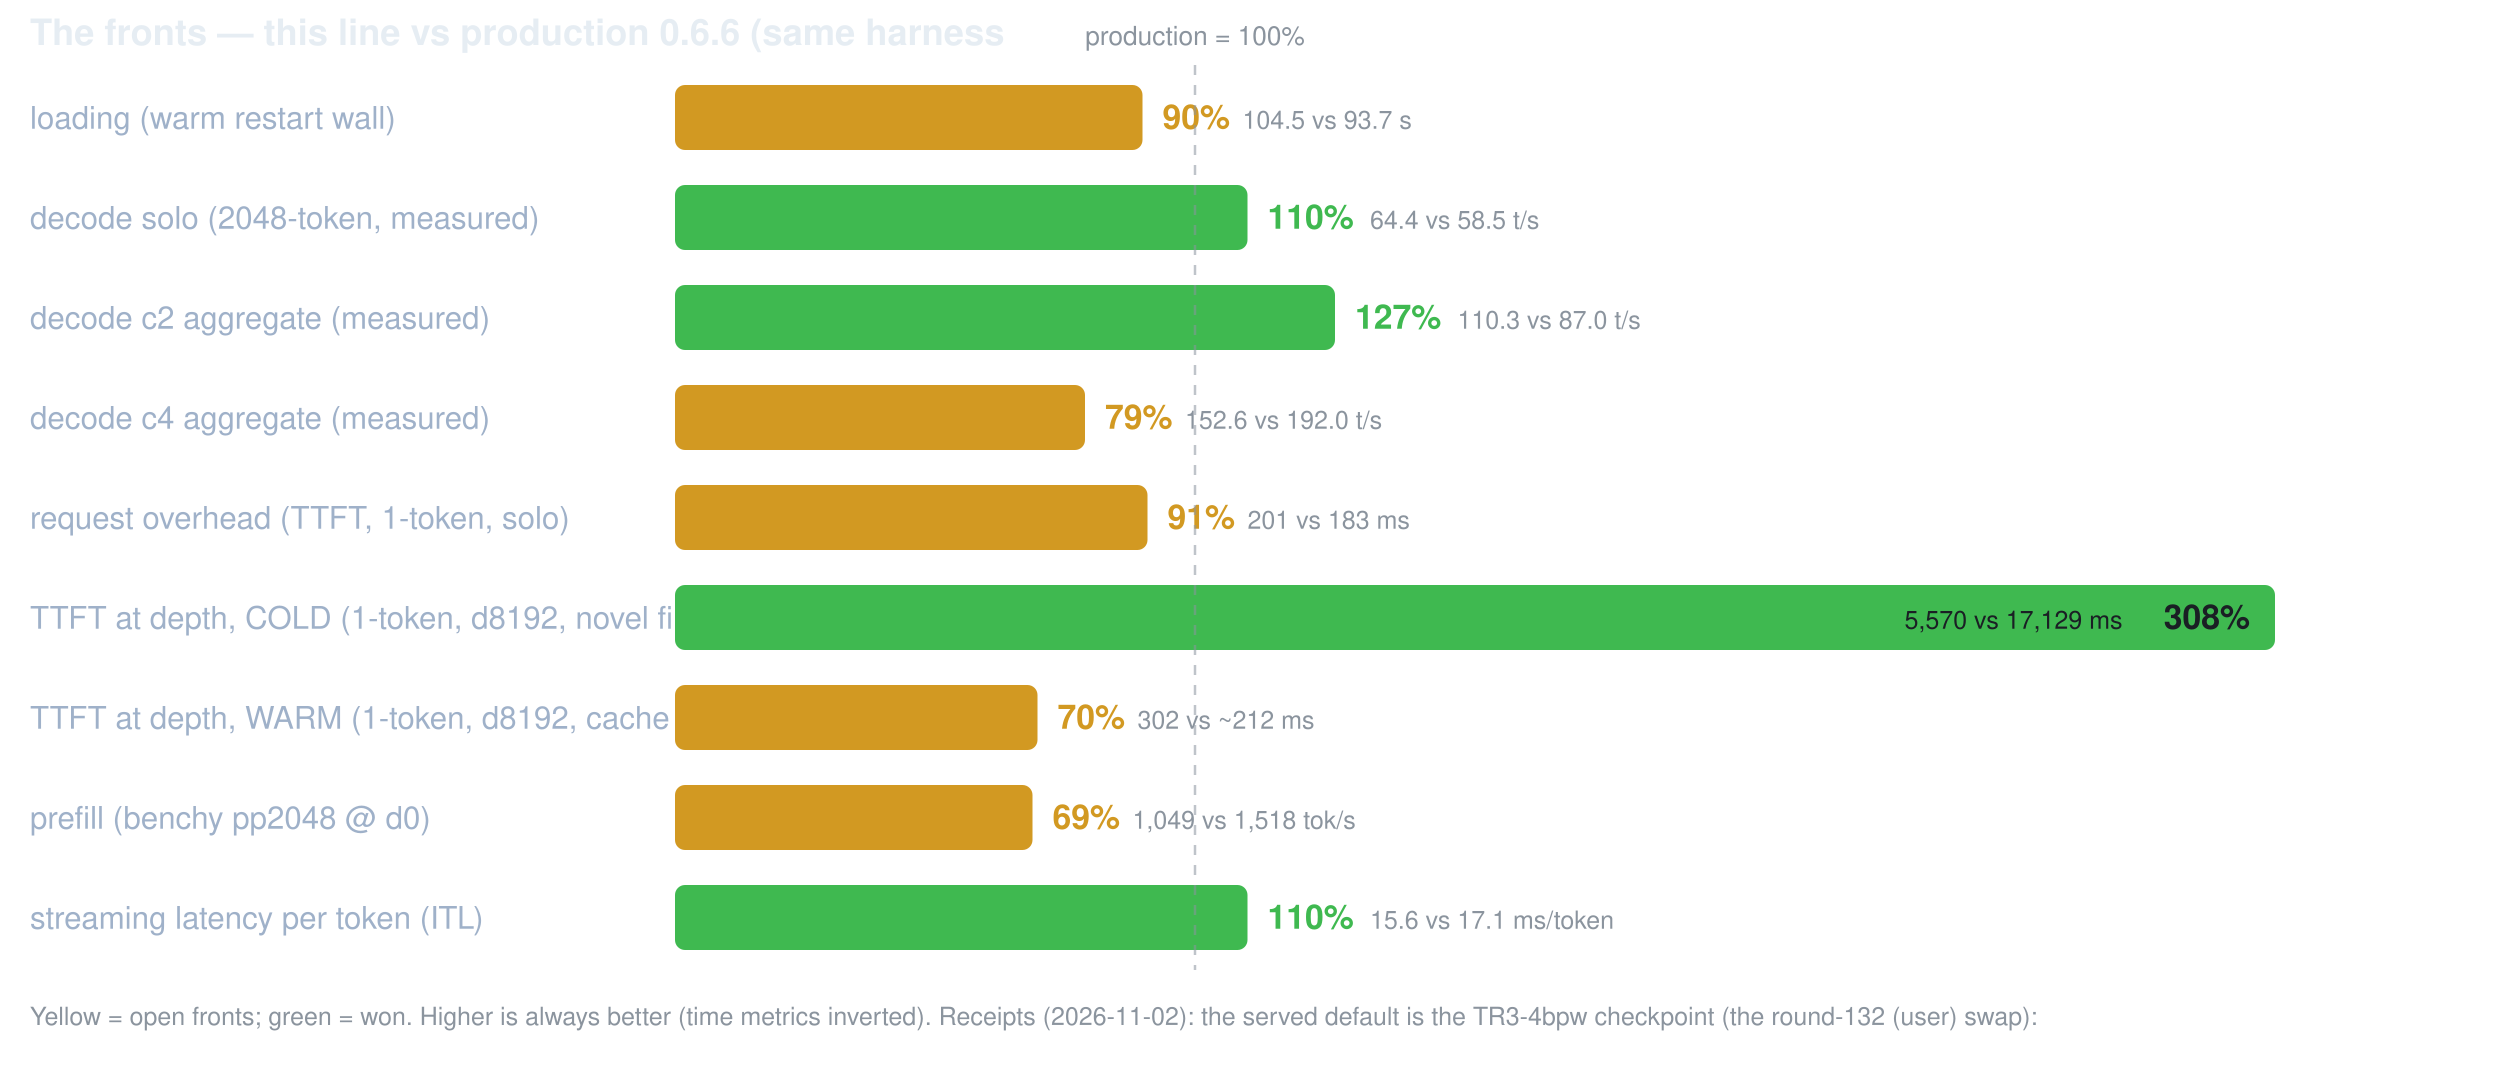
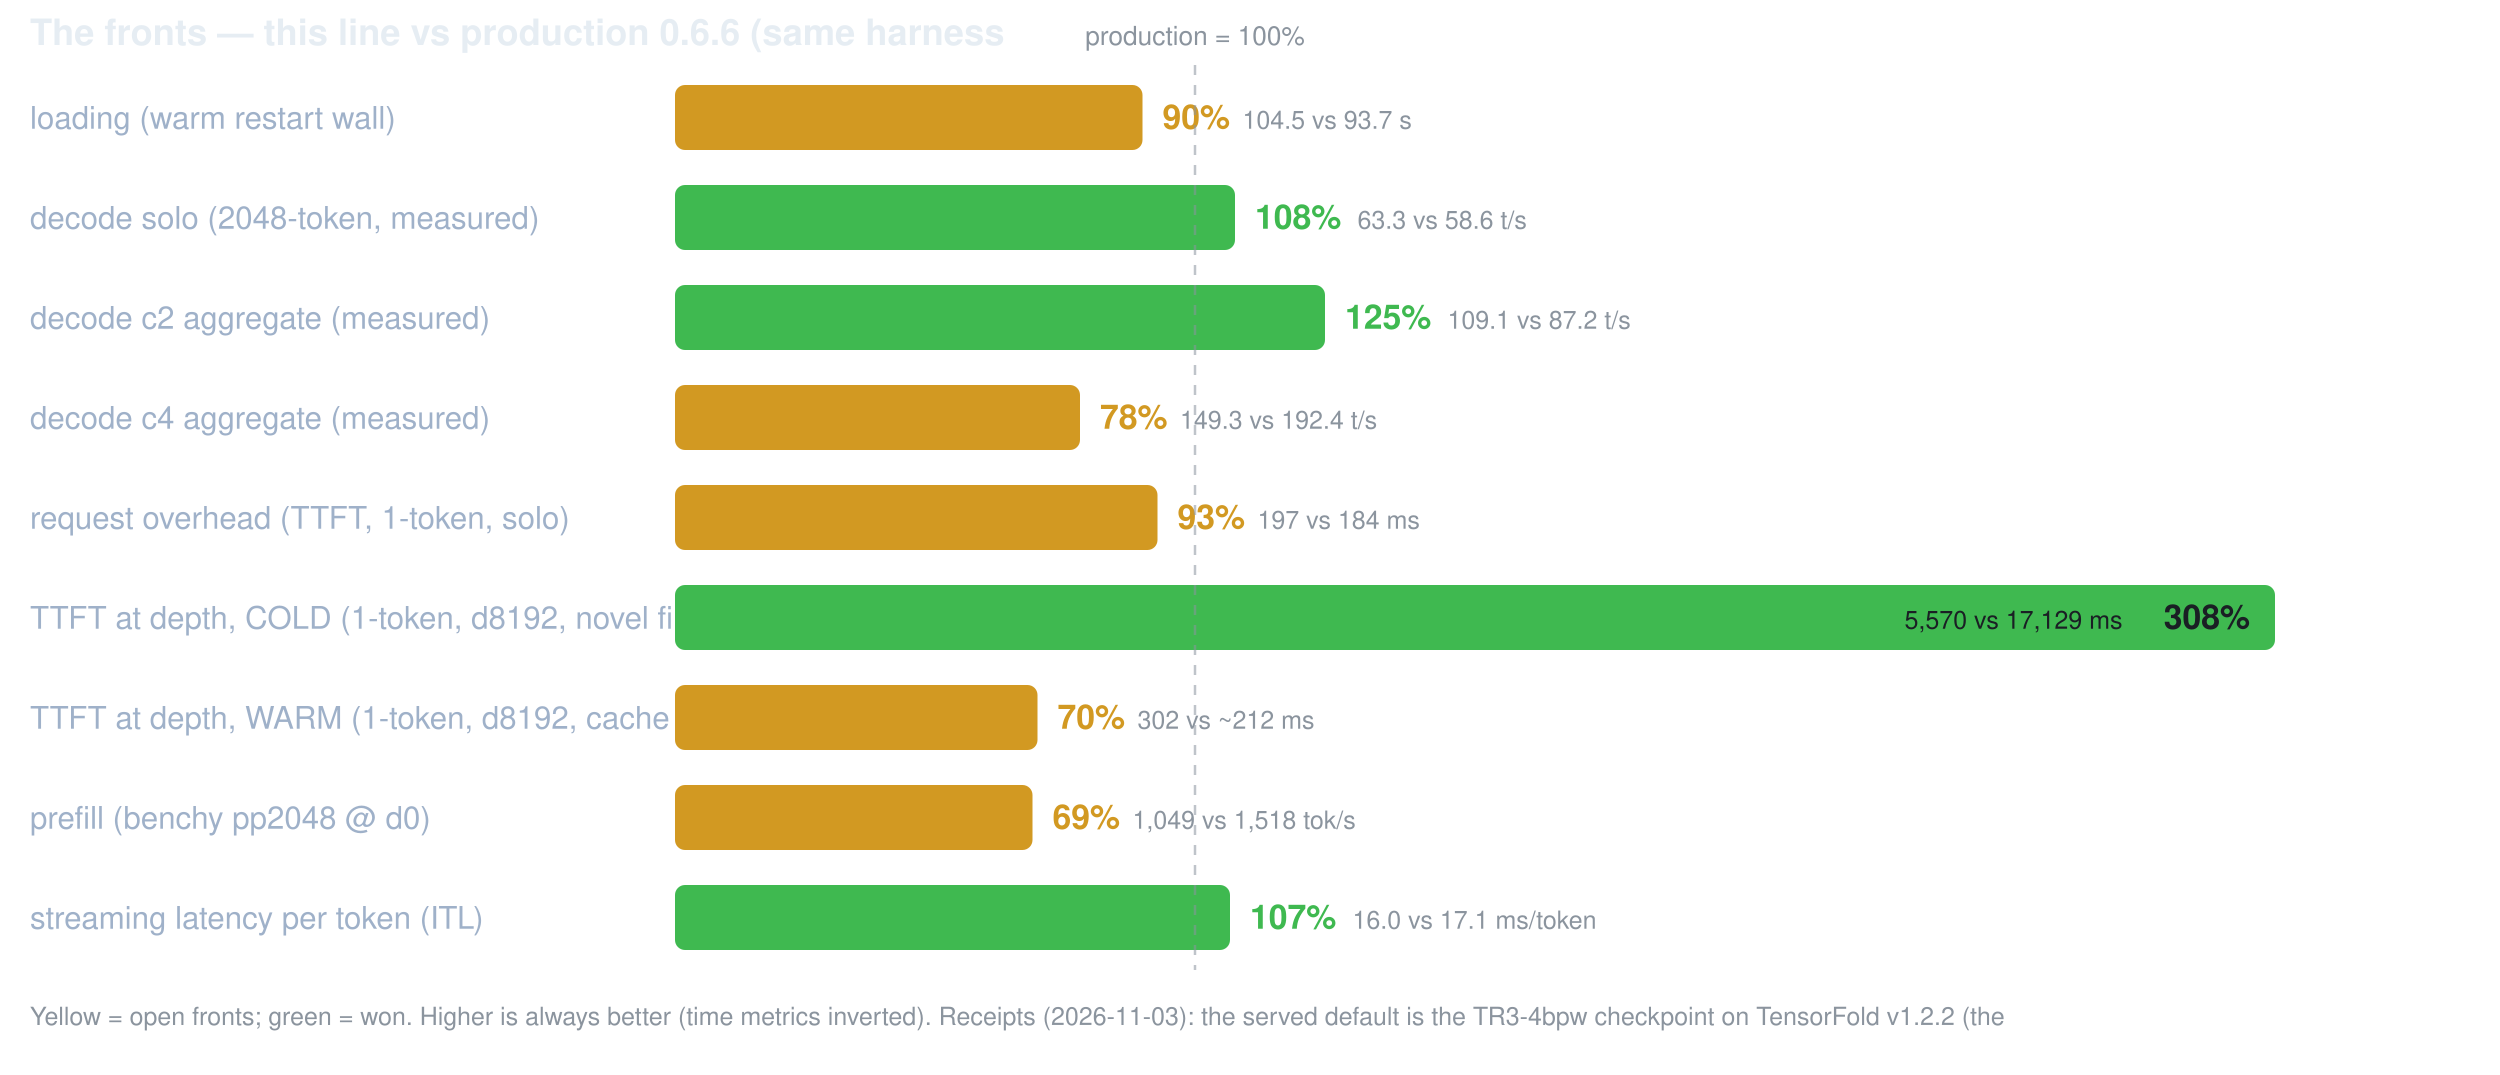
<svg xmlns="http://www.w3.org/2000/svg" viewBox="0 0 1000 430" width="1000" height="430" font-family="ui-sans-serif, -apple-system, 'Segoe UI', Helvetica, Arial, sans-serif">
  <text x="12" y="18" font-size="14.5" font-weight="700" fill="#e6edf3">The fronts — this line vs production 0.6.6 (same harness</text>
  <text x="478" y="18" font-size="10.5" fill="#8b949e" text-anchor="middle">production = 100%</text>
  <g>
    <text x="12" y="51.5" font-size="12.5" fill="#9fb1c9">loading (warm restart wall)</text>
    <rect x="270" y="34" width="187" height="26" rx="4" fill="#d29922" />
    <text x="465" y="51.5" font-size="13.5" font-weight="700" fill="#d29922">90%</text>
    <text x="497" y="51.5" font-size="10" fill="#8b949e">104.5 vs 93.7 s</text>
    <text x="12" y="91.5" font-size="12.5" fill="#9fb1c9">decode solo (2048-token, measured)</text>
-     <rect x="270" y="74" width="229" height="26" rx="4" fill="#3fb950" />
-     <text x="507" y="91.5" font-size="13.5" font-weight="700" fill="#3fb950">110%</text>
-     <text x="548" y="91.5" font-size="10" fill="#8b949e">64.4 vs 58.5 t/s</text>
+     <rect x="270" y="74" width="224" height="26" rx="4" fill="#3fb950" />
+     <text x="502" y="91.5" font-size="13.5" font-weight="700" fill="#3fb950">108%</text>
+     <text x="543" y="91.5" font-size="10" fill="#8b949e">63.3 vs 58.6 t/s</text>
    <text x="12" y="131.5" font-size="12.5" fill="#9fb1c9">decode c2 aggregate (measured)</text>
-     <rect x="270" y="114" width="264" height="26" rx="4" fill="#3fb950" />
-     <text x="542" y="131.5" font-size="13.5" font-weight="700" fill="#3fb950">127%</text>
-     <text x="583" y="131.5" font-size="10" fill="#8b949e">110.3 vs 87.0 t/s</text>
+     <rect x="270" y="114" width="260" height="26" rx="4" fill="#3fb950" />
+     <text x="538" y="131.5" font-size="13.5" font-weight="700" fill="#3fb950">125%</text>
+     <text x="579" y="131.5" font-size="10" fill="#8b949e">109.1 vs 87.2 t/s</text>
    <text x="12" y="171.5" font-size="12.5" fill="#9fb1c9">decode c4 aggregate (measured)</text>
-     <rect x="270" y="154" width="164" height="26" rx="4" fill="#d29922" />
-     <text x="442" y="171.5" font-size="13.5" font-weight="700" fill="#d29922">79%</text>
-     <text x="474" y="171.5" font-size="10" fill="#8b949e">152.6 vs 192.0 t/s</text>
+     <rect x="270" y="154" width="162" height="26" rx="4" fill="#d29922" />
+     <text x="440" y="171.5" font-size="13.5" font-weight="700" fill="#d29922">78%</text>
+     <text x="472" y="171.5" font-size="10" fill="#8b949e">149.3 vs 192.4 t/s</text>
    <text x="12" y="211.5" font-size="12.5" fill="#9fb1c9">request overhead (TTFT, 1-token, solo)</text>
-     <rect x="270" y="194" width="189" height="26" rx="4" fill="#d29922" />
-     <text x="467" y="211.5" font-size="13.5" font-weight="700" fill="#d29922">91%</text>
-     <text x="499" y="211.5" font-size="10" fill="#8b949e">201 vs 183 ms</text>
+     <rect x="270" y="194" width="193" height="26" rx="4" fill="#d29922" />
+     <text x="471" y="211.5" font-size="13.5" font-weight="700" fill="#d29922">93%</text>
+     <text x="503" y="211.5" font-size="10" fill="#8b949e">197 vs 184 ms</text>
    <text x="12" y="251.5" font-size="12.5" fill="#9fb1c9">TTFT at depth, COLD (1-token, d8192, novel fill)</text>
    <rect x="270" y="234" width="640" height="26" rx="4" fill="#3fb950" />
    <text x="900" y="251.5" font-size="13.5" font-weight="700" fill="#1a1f24" text-anchor="end">308%</text>
    <text x="849" y="251.5" font-size="10" fill="#1a1f24" text-anchor="end">5,570 vs 17,129 ms</text>
    <text x="12" y="291.5" font-size="12.5" fill="#9fb1c9">TTFT at depth, WARM (1-token, d8192, cache hit)</text>
    <rect x="270" y="274" width="145" height="26" rx="4" fill="#d29922" />
    <text x="423" y="291.5" font-size="13.5" font-weight="700" fill="#d29922">70%</text>
    <text x="455" y="291.5" font-size="10" fill="#8b949e">302 vs ~212 ms</text>
    <text x="12" y="331.5" font-size="12.5" fill="#9fb1c9">prefill (benchy pp2048 @ d0)</text>
    <rect x="270" y="314" width="143" height="26" rx="4" fill="#d29922" />
    <text x="421" y="331.5" font-size="13.5" font-weight="700" fill="#d29922">69%</text>
    <text x="453" y="331.5" font-size="10" fill="#8b949e">1,049 vs 1,518 tok/s</text>
    <text x="12" y="371.5" font-size="12.5" fill="#9fb1c9">streaming latency per token (ITL)</text>
-     <rect x="270" y="354" width="229" height="26" rx="4" fill="#3fb950" />
-     <text x="507" y="371.5" font-size="13.5" font-weight="700" fill="#3fb950">110%</text>
-     <text x="548" y="371.5" font-size="10" fill="#8b949e">15.6 vs 17.1 ms/token</text>
+     <rect x="270" y="354" width="222" height="26" rx="4" fill="#3fb950" />
+     <text x="500" y="371.5" font-size="13.5" font-weight="700" fill="#3fb950">107%</text>
+     <text x="541" y="371.5" font-size="10" fill="#8b949e">16.0 vs 17.1 ms/token</text>
  </g>
  <line x1="478" y1="26" x2="478" y2="388" stroke="#8b949e" stroke-opacity="0.55" stroke-dasharray="4 4" />
-   <text x="12" y="410" font-size="10" fill="#8b949e">Yellow = open fronts; green = won. Higher is always better (time metrics inverted). Receipts (2026-11-02): the served default is the TR3-4bpw checkpoint (the round-132 (user) swap):</text>
+   <text x="12" y="410" font-size="10" fill="#8b949e">Yellow = open fronts; green = won. Higher is always better (time metrics inverted). Receipts (2026-11-03): the served default is the TR3-4bpw checkpoint on TensorFold v1.2.2 (the</text>
</svg>
